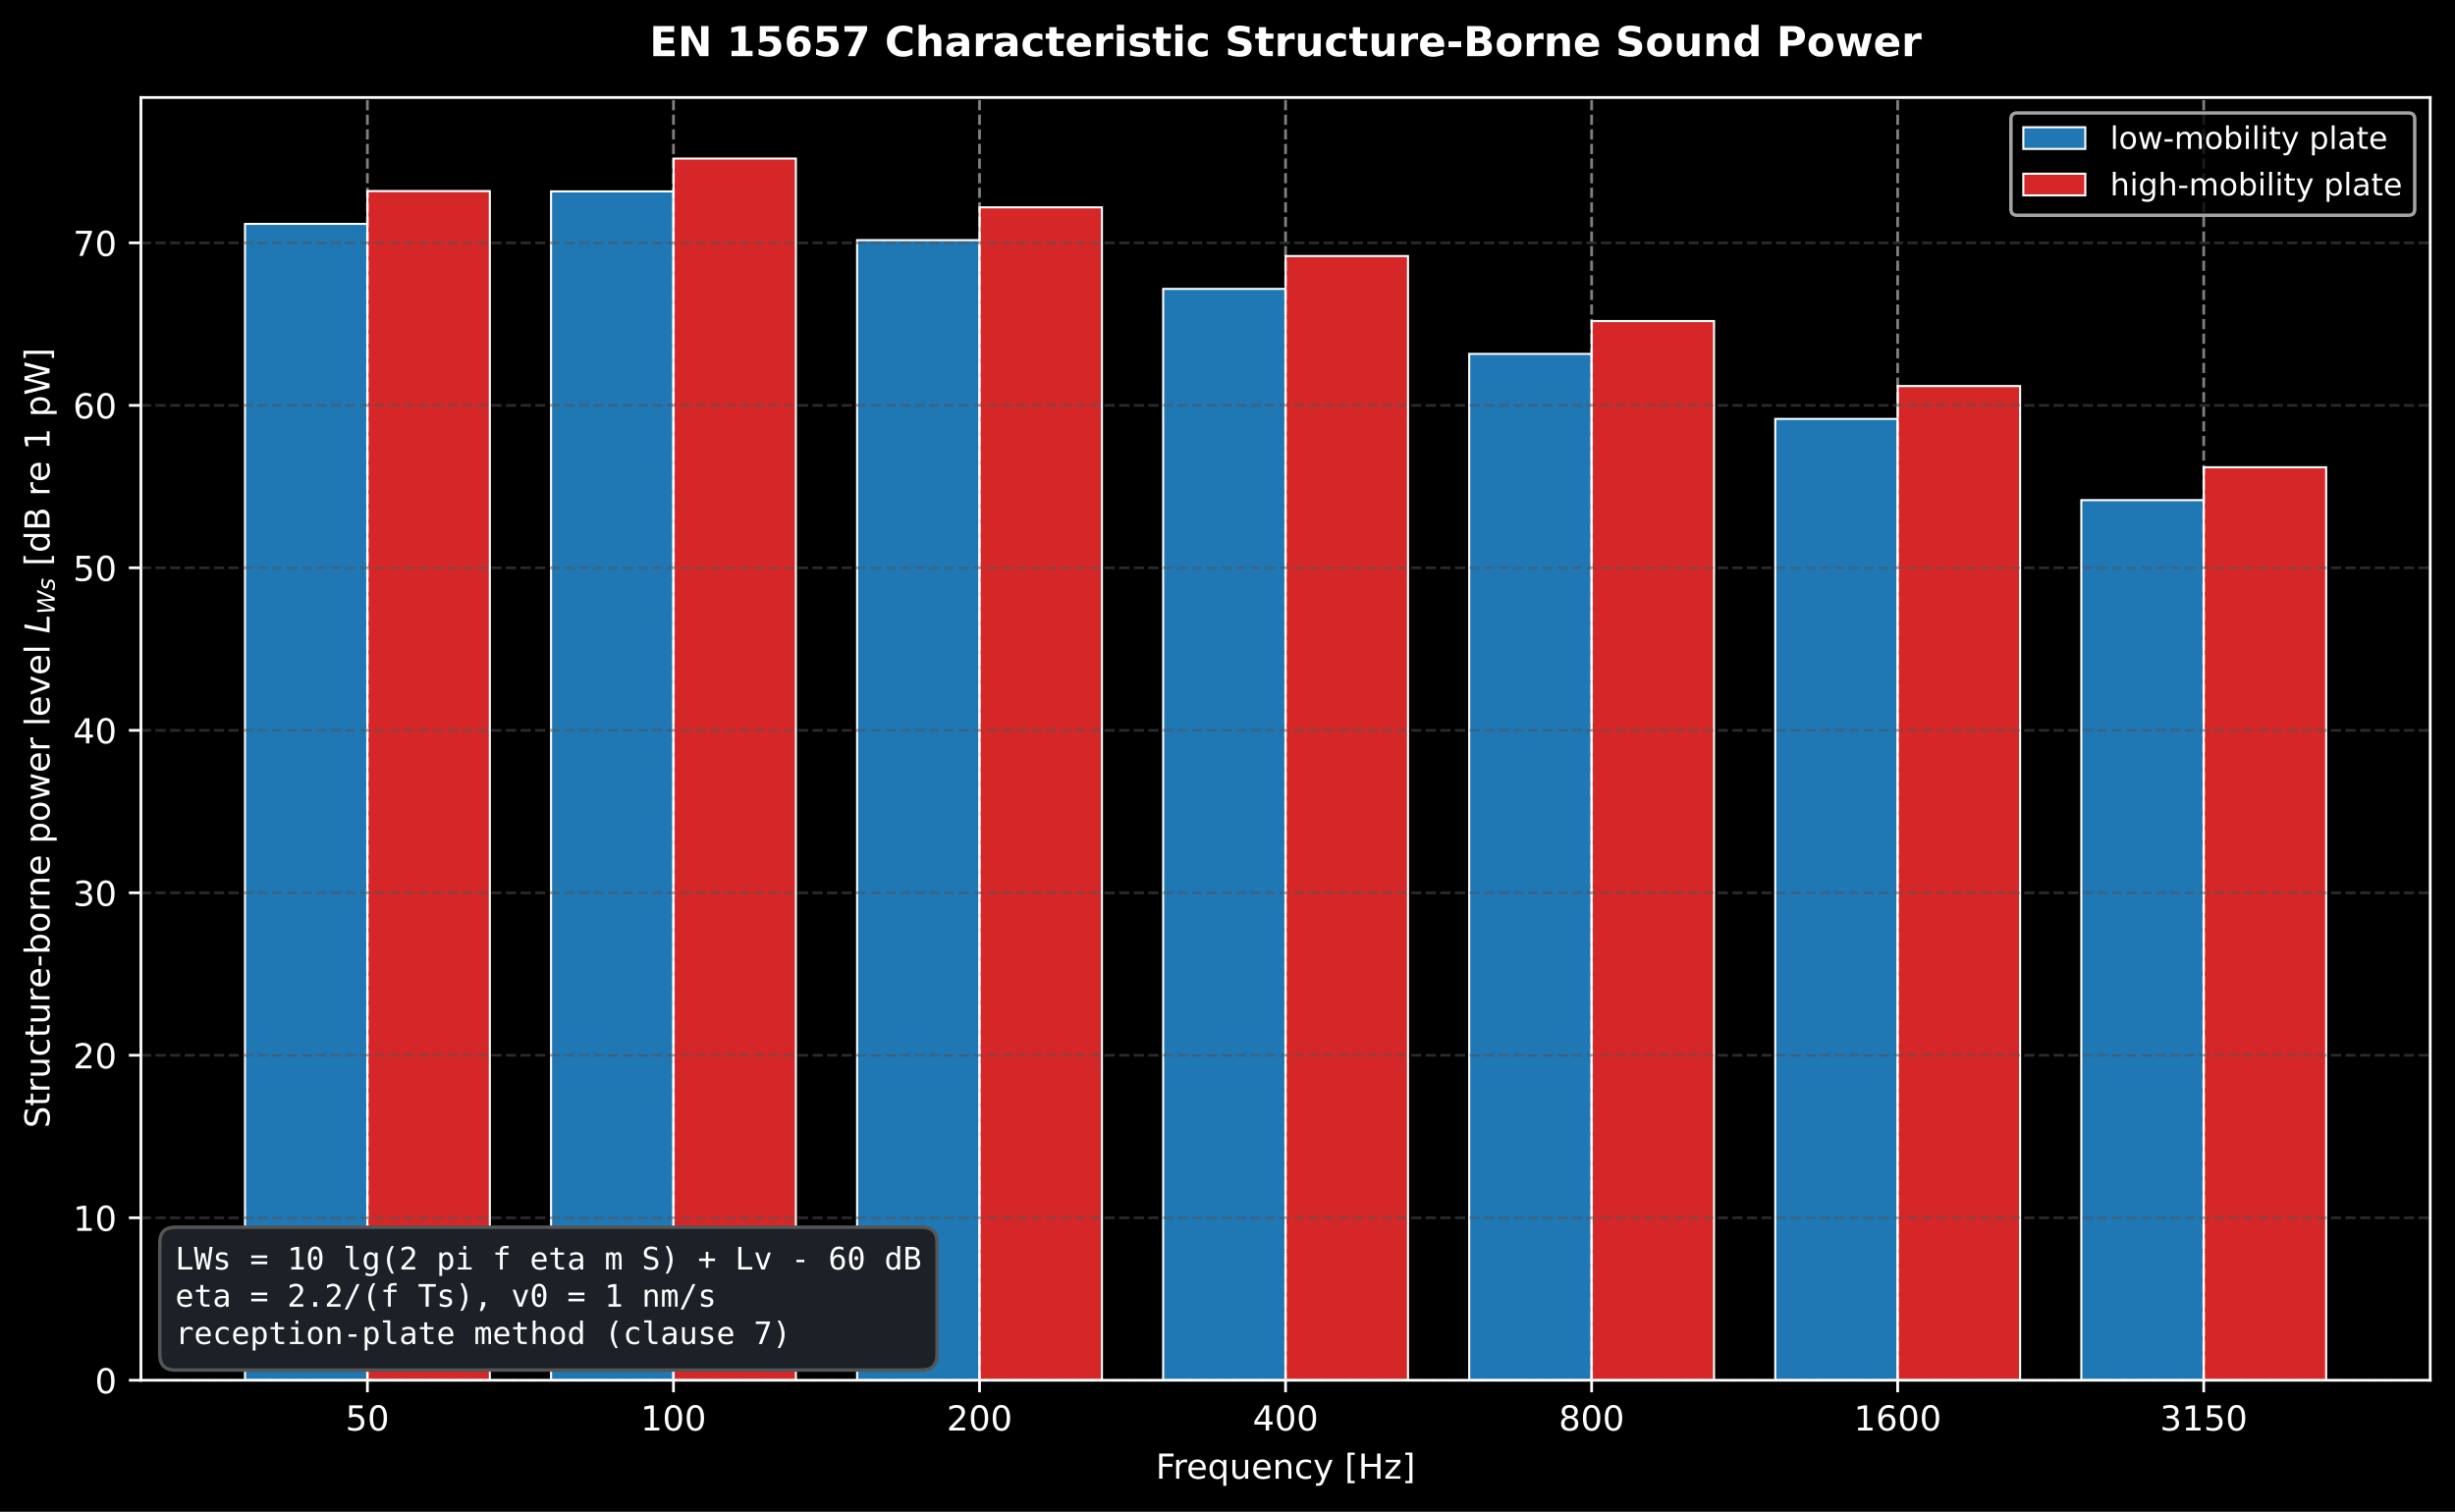
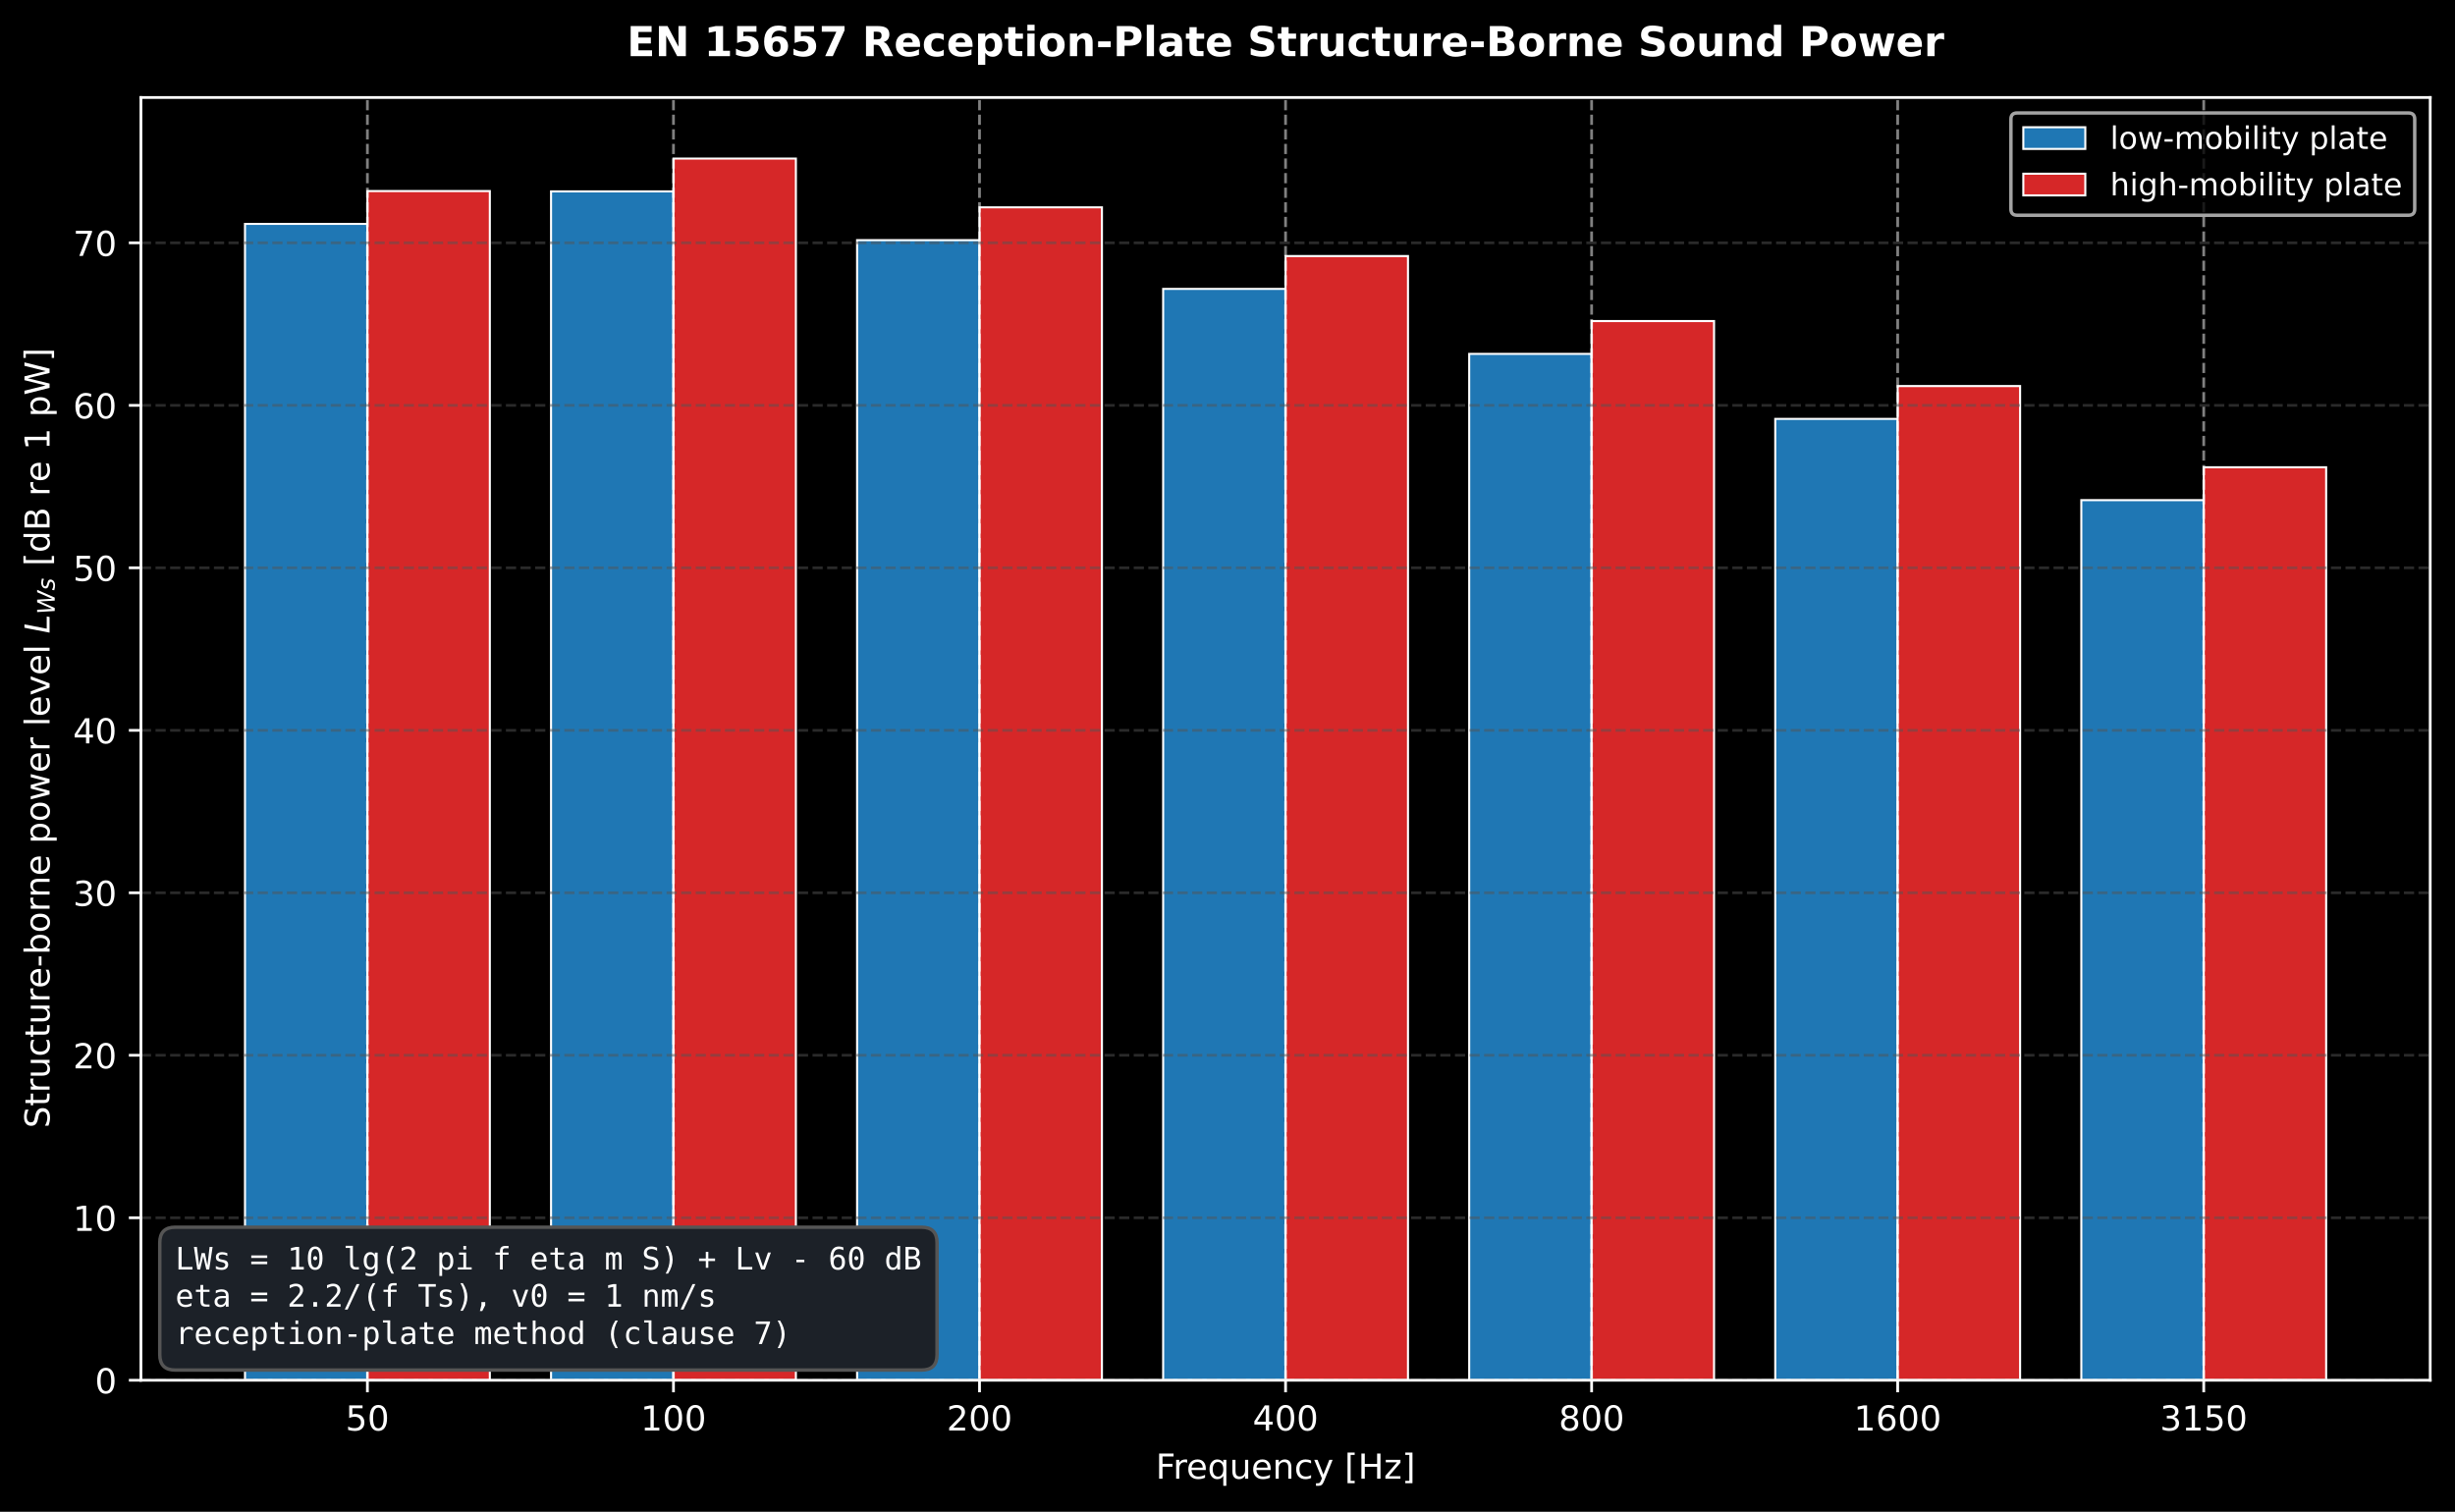
<svg xmlns="http://www.w3.org/2000/svg" xmlns:xlink="http://www.w3.org/1999/xlink" width="712.965pt" height="439.117pt" viewBox="0 0 712.965 439.117" version="1.1">
  <defs>
    <style type="text/css">*{stroke-linejoin: round; stroke-linecap: butt}</style>
  </defs>
  <g id="figure_1">
    <g id="patch_1">
      <path d="M 0 439.117  L 712.965 439.117  L 712.965 0  L 0 0  z " />
    </g>
    <g id="axes_1">
      <g id="patch_2">
        <path d="M 40.927 400.916  L 705.765 400.916  L 705.765 28.318  L 40.927 28.318  z " />
      </g>
      <g id="patch_3">
        <path d="M 71.147 400.916  L 106.7 400.916  L 106.7 65.036  L 71.147 65.036  z " clip-path="url(#p78f3a269c9)" style="fill: #1f77b4; stroke: #ffffff; stroke-width: 0.6; stroke-linejoin: miter" />
      </g>
      <g id="patch_4">
        <path d="M 160.029 400.916  L 195.582 400.916  L 195.582 55.597  L 160.029 55.597  z " clip-path="url(#p78f3a269c9)" style="fill: #1f77b4; stroke: #ffffff; stroke-width: 0.6; stroke-linejoin: miter" />
      </g>
      <g id="patch_5">
        <path d="M 248.911 400.916  L 284.464 400.916  L 284.464 69.756  L 248.911 69.756  z " clip-path="url(#p78f3a269c9)" style="fill: #1f77b4; stroke: #ffffff; stroke-width: 0.6; stroke-linejoin: miter" />
      </g>
      <g id="patch_6">
        <path d="M 337.793 400.916  L 373.346 400.916  L 373.346 83.915  L 337.793 83.915  z " clip-path="url(#p78f3a269c9)" style="fill: #1f77b4; stroke: #ffffff; stroke-width: 0.6; stroke-linejoin: miter" />
      </g>
      <g id="patch_7">
        <path d="M 426.675 400.916  L 462.228 400.916  L 462.228 102.793  L 426.675 102.793  z " clip-path="url(#p78f3a269c9)" style="fill: #1f77b4; stroke: #ffffff; stroke-width: 0.6; stroke-linejoin: miter" />
      </g>
      <g id="patch_8">
        <path d="M 515.557 400.916  L 551.11 400.916  L 551.11 121.672  L 515.557 121.672  z " clip-path="url(#p78f3a269c9)" style="fill: #1f77b4; stroke: #ffffff; stroke-width: 0.6; stroke-linejoin: miter" />
      </g>
      <g id="patch_9">
        <path d="M 604.439 400.916  L 639.992 400.916  L 639.992 145.27  L 604.439 145.27  z " clip-path="url(#p78f3a269c9)" style="fill: #1f77b4; stroke: #ffffff; stroke-width: 0.6; stroke-linejoin: miter" />
      </g>
      <g id="patch_10">
        <path d="M 106.7 400.916  L 142.253 400.916  L 142.253 55.5  L 106.7 55.5  z " clip-path="url(#p78f3a269c9)" style="fill: #d62728; stroke: #ffffff; stroke-width: 0.6; stroke-linejoin: miter" />
      </g>
      <g id="patch_11">
        <path d="M 195.582 400.916  L 231.135 400.916  L 231.135 46.061  L 195.582 46.061  z " clip-path="url(#p78f3a269c9)" style="fill: #d62728; stroke: #ffffff; stroke-width: 0.6; stroke-linejoin: miter" />
      </g>
      <g id="patch_12">
        <path d="M 284.464 400.916  L 320.017 400.916  L 320.017 60.22  L 284.464 60.22  z " clip-path="url(#p78f3a269c9)" style="fill: #d62728; stroke: #ffffff; stroke-width: 0.6; stroke-linejoin: miter" />
      </g>
      <g id="patch_13">
        <path d="M 373.346 400.916  L 408.899 400.916  L 408.899 74.378  L 373.346 74.378  z " clip-path="url(#p78f3a269c9)" style="fill: #d62728; stroke: #ffffff; stroke-width: 0.6; stroke-linejoin: miter" />
      </g>
      <g id="patch_14">
        <path d="M 462.228 400.916  L 497.781 400.916  L 497.781 93.257  L 462.228 93.257  z " clip-path="url(#p78f3a269c9)" style="fill: #d62728; stroke: #ffffff; stroke-width: 0.6; stroke-linejoin: miter" />
      </g>
      <g id="patch_15">
        <path d="M 551.11 400.916  L 586.663 400.916  L 586.663 112.135  L 551.11 112.135  z " clip-path="url(#p78f3a269c9)" style="fill: #d62728; stroke: #ffffff; stroke-width: 0.6; stroke-linejoin: miter" />
      </g>
      <g id="patch_16">
        <path d="M 639.992 400.916  L 675.545 400.916  L 675.545 135.733  L 639.992 135.733  z " clip-path="url(#p78f3a269c9)" style="fill: #d62728; stroke: #ffffff; stroke-width: 0.6; stroke-linejoin: miter" />
      </g>
      <g id="matplotlib.axis_1">
        <g id="xtick_1">
          <g id="line2d_1">
            <path d="M 106.7 400.916  L 106.7 28.318  " clip-path="url(#p78f3a269c9)" style="fill: none; stroke-dasharray: 2.96,1.28; stroke-dashoffset: 0; stroke: #ffffff; stroke-opacity: 0.5; stroke-width: 0.8" />
          </g>
          <g id="line2d_2">
            <defs>
              <path id="m8d14ee1197" d="M 0 0  L 0 3.5  " style="stroke: #ffffff; stroke-width: 0.8" />
            </defs>
            <g>
              <use xlink:href="#m8d14ee1197" x="106.7" y="400.916" style="fill: #ffffff; stroke: #ffffff; stroke-width: 0.8" />
            </g>
          </g>
          <g id="text_1">
            <text style="font-size: 10px; font-family: 'DejaVu Sans', 'Bitstream Vera Sans', 'Computer Modern Sans Serif', 'Lucida Grande', 'Verdana', 'Geneva', 'Lucid', 'Arial', 'Helvetica', 'Avant Garde', sans-serif; text-anchor: middle; fill: #ffffff" x="106.7" y="415.513" transform="rotate(-0 106.7001 415.5134)">50</text>
          </g>
        </g>
        <g id="xtick_2">
          <g id="line2d_3">
            <path d="M 195.582 400.916  L 195.582 28.318  " clip-path="url(#p78f3a269c9)" style="fill: none; stroke-dasharray: 2.96,1.28; stroke-dashoffset: 0; stroke: #ffffff; stroke-opacity: 0.5; stroke-width: 0.8" />
          </g>
          <g id="line2d_4">
            <g>
              <use xlink:href="#m8d14ee1197" x="195.582" y="400.916" style="fill: #ffffff; stroke: #ffffff; stroke-width: 0.8" />
            </g>
          </g>
          <g id="text_2">
            <text style="font-size: 10px; font-family: 'DejaVu Sans', 'Bitstream Vera Sans', 'Computer Modern Sans Serif', 'Lucida Grande', 'Verdana', 'Geneva', 'Lucid', 'Arial', 'Helvetica', 'Avant Garde', sans-serif; text-anchor: middle; fill: #ffffff" x="195.582" y="415.513" transform="rotate(-0 195.5821 415.5134)">100</text>
          </g>
        </g>
        <g id="xtick_3">
          <g id="line2d_5">
            <path d="M 284.464 400.916  L 284.464 28.318  " clip-path="url(#p78f3a269c9)" style="fill: none; stroke-dasharray: 2.96,1.28; stroke-dashoffset: 0; stroke: #ffffff; stroke-opacity: 0.5; stroke-width: 0.8" />
          </g>
          <g id="line2d_6">
            <g>
              <use xlink:href="#m8d14ee1197" x="284.464" y="400.916" style="fill: #ffffff; stroke: #ffffff; stroke-width: 0.8" />
            </g>
          </g>
          <g id="text_3">
            <text style="font-size: 10px; font-family: 'DejaVu Sans', 'Bitstream Vera Sans', 'Computer Modern Sans Serif', 'Lucida Grande', 'Verdana', 'Geneva', 'Lucid', 'Arial', 'Helvetica', 'Avant Garde', sans-serif; text-anchor: middle; fill: #ffffff" x="284.464" y="415.513" transform="rotate(-0 284.4641 415.5134)">200</text>
          </g>
        </g>
        <g id="xtick_4">
          <g id="line2d_7">
            <path d="M 373.346 400.916  L 373.346 28.318  " clip-path="url(#p78f3a269c9)" style="fill: none; stroke-dasharray: 2.96,1.28; stroke-dashoffset: 0; stroke: #ffffff; stroke-opacity: 0.5; stroke-width: 0.8" />
          </g>
          <g id="line2d_8">
            <g>
              <use xlink:href="#m8d14ee1197" x="373.346" y="400.916" style="fill: #ffffff; stroke: #ffffff; stroke-width: 0.8" />
            </g>
          </g>
          <g id="text_4">
            <text style="font-size: 10px; font-family: 'DejaVu Sans', 'Bitstream Vera Sans', 'Computer Modern Sans Serif', 'Lucida Grande', 'Verdana', 'Geneva', 'Lucid', 'Arial', 'Helvetica', 'Avant Garde', sans-serif; text-anchor: middle; fill: #ffffff" x="373.346" y="415.513" transform="rotate(-0 373.3462 415.5134)">400</text>
          </g>
        </g>
        <g id="xtick_5">
          <g id="line2d_9">
            <path d="M 462.228 400.916  L 462.228 28.318  " clip-path="url(#p78f3a269c9)" style="fill: none; stroke-dasharray: 2.96,1.28; stroke-dashoffset: 0; stroke: #ffffff; stroke-opacity: 0.5; stroke-width: 0.8" />
          </g>
          <g id="line2d_10">
            <g>
              <use xlink:href="#m8d14ee1197" x="462.228" y="400.916" style="fill: #ffffff; stroke: #ffffff; stroke-width: 0.8" />
            </g>
          </g>
          <g id="text_5">
            <text style="font-size: 10px; font-family: 'DejaVu Sans', 'Bitstream Vera Sans', 'Computer Modern Sans Serif', 'Lucida Grande', 'Verdana', 'Geneva', 'Lucid', 'Arial', 'Helvetica', 'Avant Garde', sans-serif; text-anchor: middle; fill: #ffffff" x="462.228" y="415.513" transform="rotate(-0 462.2282 415.5134)">800</text>
          </g>
        </g>
        <g id="xtick_6">
          <g id="line2d_11">
            <path d="M 551.11 400.916  L 551.11 28.318  " clip-path="url(#p78f3a269c9)" style="fill: none; stroke-dasharray: 2.96,1.28; stroke-dashoffset: 0; stroke: #ffffff; stroke-opacity: 0.5; stroke-width: 0.8" />
          </g>
          <g id="line2d_12">
            <g>
              <use xlink:href="#m8d14ee1197" x="551.11" y="400.916" style="fill: #ffffff; stroke: #ffffff; stroke-width: 0.8" />
            </g>
          </g>
          <g id="text_6">
            <text style="font-size: 10px; font-family: 'DejaVu Sans', 'Bitstream Vera Sans', 'Computer Modern Sans Serif', 'Lucida Grande', 'Verdana', 'Geneva', 'Lucid', 'Arial', 'Helvetica', 'Avant Garde', sans-serif; text-anchor: middle; fill: #ffffff" x="551.11" y="415.513" transform="rotate(-0 551.1103 415.5134)">1600</text>
          </g>
        </g>
        <g id="xtick_7">
          <g id="line2d_13">
            <path d="M 639.992 400.916  L 639.992 28.318  " clip-path="url(#p78f3a269c9)" style="fill: none; stroke-dasharray: 2.96,1.28; stroke-dashoffset: 0; stroke: #ffffff; stroke-opacity: 0.5; stroke-width: 0.8" />
          </g>
          <g id="line2d_14">
            <g>
              <use xlink:href="#m8d14ee1197" x="639.992" y="400.916" style="fill: #ffffff; stroke: #ffffff; stroke-width: 0.8" />
            </g>
          </g>
          <g id="text_7">
            <text style="font-size: 10px; font-family: 'DejaVu Sans', 'Bitstream Vera Sans', 'Computer Modern Sans Serif', 'Lucida Grande', 'Verdana', 'Geneva', 'Lucid', 'Arial', 'Helvetica', 'Avant Garde', sans-serif; text-anchor: middle; fill: #ffffff" x="639.992" y="415.513" transform="rotate(-0 639.9923 415.5134)">3150</text>
          </g>
        </g>
        <g id="text_8">
          <text style="font-size: 10px; font-family: 'DejaVu Sans', 'Bitstream Vera Sans', 'Computer Modern Sans Serif', 'Lucida Grande', 'Verdana', 'Geneva', 'Lucid', 'Arial', 'Helvetica', 'Avant Garde', sans-serif; text-anchor: middle; fill: #ffffff" x="373.346" y="429.514" transform="rotate(-0 373.3462 429.5142)">Frequency [Hz]</text>
        </g>
      </g>
      <g id="matplotlib.axis_2">
        <g id="ytick_1">
          <g id="line2d_15">
            <path d="M 40.927 400.916  L 705.765 400.916  " clip-path="url(#p78f3a269c9)" style="fill: none; stroke-dasharray: 2.96,1.28; stroke-dashoffset: 0; stroke: #555555; stroke-opacity: 0.5; stroke-width: 0.8" />
          </g>
          <g id="line2d_16">
            <defs>
              <path id="m5e07181663" d="M 0 0  L -3.5 0  " style="stroke: #ffffff; stroke-width: 0.8" />
            </defs>
            <g>
              <use xlink:href="#m5e07181663" x="40.927" y="400.916" style="fill: #ffffff; stroke: #ffffff; stroke-width: 0.8" />
            </g>
          </g>
          <g id="text_9">
            <text style="font-size: 10px; font-family: 'DejaVu Sans', 'Bitstream Vera Sans', 'Computer Modern Sans Serif', 'Lucida Grande', 'Verdana', 'Geneva', 'Lucid', 'Arial', 'Helvetica', 'Avant Garde', sans-serif; text-anchor: end; fill: #ffffff" x="33.927" y="404.715" transform="rotate(-0 33.92734 404.7146)">0</text>
          </g>
        </g>
        <g id="ytick_2">
          <g id="line2d_17">
            <path d="M 40.927 353.72  L 705.765 353.72  " clip-path="url(#p78f3a269c9)" style="fill: none; stroke-dasharray: 2.96,1.28; stroke-dashoffset: 0; stroke: #555555; stroke-opacity: 0.5; stroke-width: 0.8" />
          </g>
          <g id="line2d_18">
            <g>
              <use xlink:href="#m5e07181663" x="40.927" y="353.72" style="fill: #ffffff; stroke: #ffffff; stroke-width: 0.8" />
            </g>
          </g>
          <g id="text_10">
            <text style="font-size: 10px; font-family: 'DejaVu Sans', 'Bitstream Vera Sans', 'Computer Modern Sans Serif', 'Lucida Grande', 'Verdana', 'Geneva', 'Lucid', 'Arial', 'Helvetica', 'Avant Garde', sans-serif; text-anchor: end; fill: #ffffff" x="33.927" y="357.519" transform="rotate(-0 33.92734 357.5186)">10</text>
          </g>
        </g>
        <g id="ytick_3">
          <g id="line2d_19">
            <path d="M 40.927 306.524  L 705.765 306.524  " clip-path="url(#p78f3a269c9)" style="fill: none; stroke-dasharray: 2.96,1.28; stroke-dashoffset: 0; stroke: #555555; stroke-opacity: 0.5; stroke-width: 0.8" />
          </g>
          <g id="line2d_20">
            <g>
              <use xlink:href="#m5e07181663" x="40.927" y="306.524" style="fill: #ffffff; stroke: #ffffff; stroke-width: 0.8" />
            </g>
          </g>
          <g id="text_11">
            <text style="font-size: 10px; font-family: 'DejaVu Sans', 'Bitstream Vera Sans', 'Computer Modern Sans Serif', 'Lucida Grande', 'Verdana', 'Geneva', 'Lucid', 'Arial', 'Helvetica', 'Avant Garde', sans-serif; text-anchor: end; fill: #ffffff" x="33.927" y="310.323" transform="rotate(-0 33.92734 310.3227)">20</text>
          </g>
        </g>
        <g id="ytick_4">
          <g id="line2d_21">
            <path d="M 40.927 259.328  L 705.765 259.328  " clip-path="url(#p78f3a269c9)" style="fill: none; stroke-dasharray: 2.96,1.28; stroke-dashoffset: 0; stroke: #555555; stroke-opacity: 0.5; stroke-width: 0.8" />
          </g>
          <g id="line2d_22">
            <g>
              <use xlink:href="#m5e07181663" x="40.927" y="259.328" style="fill: #ffffff; stroke: #ffffff; stroke-width: 0.8" />
            </g>
          </g>
          <g id="text_12">
            <text style="font-size: 10px; font-family: 'DejaVu Sans', 'Bitstream Vera Sans', 'Computer Modern Sans Serif', 'Lucida Grande', 'Verdana', 'Geneva', 'Lucid', 'Arial', 'Helvetica', 'Avant Garde', sans-serif; text-anchor: end; fill: #ffffff" x="33.927" y="263.127" transform="rotate(-0 33.92734 263.1267)">30</text>
          </g>
        </g>
        <g id="ytick_5">
          <g id="line2d_23">
            <path d="M 40.927 212.132  L 705.765 212.132  " clip-path="url(#p78f3a269c9)" style="fill: none; stroke-dasharray: 2.96,1.28; stroke-dashoffset: 0; stroke: #555555; stroke-opacity: 0.5; stroke-width: 0.8" />
          </g>
          <g id="line2d_24">
            <g>
              <use xlink:href="#m5e07181663" x="40.927" y="212.132" style="fill: #ffffff; stroke: #ffffff; stroke-width: 0.8" />
            </g>
          </g>
          <g id="text_13">
            <text style="font-size: 10px; font-family: 'DejaVu Sans', 'Bitstream Vera Sans', 'Computer Modern Sans Serif', 'Lucida Grande', 'Verdana', 'Geneva', 'Lucid', 'Arial', 'Helvetica', 'Avant Garde', sans-serif; text-anchor: end; fill: #ffffff" x="33.927" y="215.931" transform="rotate(-0 33.92734 215.9307)">40</text>
          </g>
        </g>
        <g id="ytick_6">
          <g id="line2d_25">
            <path d="M 40.927 164.936  L 705.765 164.936  " clip-path="url(#p78f3a269c9)" style="fill: none; stroke-dasharray: 2.96,1.28; stroke-dashoffset: 0; stroke: #555555; stroke-opacity: 0.5; stroke-width: 0.8" />
          </g>
          <g id="line2d_26">
            <g>
              <use xlink:href="#m5e07181663" x="40.927" y="164.936" style="fill: #ffffff; stroke: #ffffff; stroke-width: 0.8" />
            </g>
          </g>
          <g id="text_14">
            <text style="font-size: 10px; font-family: 'DejaVu Sans', 'Bitstream Vera Sans', 'Computer Modern Sans Serif', 'Lucida Grande', 'Verdana', 'Geneva', 'Lucid', 'Arial', 'Helvetica', 'Avant Garde', sans-serif; text-anchor: end; fill: #ffffff" x="33.927" y="168.735" transform="rotate(-0 33.92734 168.7347)">50</text>
          </g>
        </g>
        <g id="ytick_7">
          <g id="line2d_27">
            <path d="M 40.927 117.74  L 705.765 117.74  " clip-path="url(#p78f3a269c9)" style="fill: none; stroke-dasharray: 2.96,1.28; stroke-dashoffset: 0; stroke: #555555; stroke-opacity: 0.5; stroke-width: 0.8" />
          </g>
          <g id="line2d_28">
            <g>
              <use xlink:href="#m5e07181663" x="40.927" y="117.74" style="fill: #ffffff; stroke: #ffffff; stroke-width: 0.8" />
            </g>
          </g>
          <g id="text_15">
            <text style="font-size: 10px; font-family: 'DejaVu Sans', 'Bitstream Vera Sans', 'Computer Modern Sans Serif', 'Lucida Grande', 'Verdana', 'Geneva', 'Lucid', 'Arial', 'Helvetica', 'Avant Garde', sans-serif; text-anchor: end; fill: #ffffff" x="33.927" y="121.539" transform="rotate(-0 33.92734 121.5388)">60</text>
          </g>
        </g>
        <g id="ytick_8">
          <g id="line2d_29">
            <path d="M 40.927 70.544  L 705.765 70.544  " clip-path="url(#p78f3a269c9)" style="fill: none; stroke-dasharray: 2.96,1.28; stroke-dashoffset: 0; stroke: #555555; stroke-opacity: 0.5; stroke-width: 0.8" />
          </g>
          <g id="line2d_30">
            <g>
              <use xlink:href="#m5e07181663" x="40.927" y="70.544" style="fill: #ffffff; stroke: #ffffff; stroke-width: 0.8" />
            </g>
          </g>
          <g id="text_16">
            <text style="font-size: 10px; font-family: 'DejaVu Sans', 'Bitstream Vera Sans', 'Computer Modern Sans Serif', 'Lucida Grande', 'Verdana', 'Geneva', 'Lucid', 'Arial', 'Helvetica', 'Avant Garde', sans-serif; text-anchor: end; fill: #ffffff" x="33.927" y="74.343" transform="rotate(-0 33.92734 74.34279)">70</text>
          </g>
        </g>
        <g id="text_17">
          <g style="fill: #ffffff" transform="translate(14.8 327.667) rotate(-90)">
            <text>
              <tspan x="0" y="-0.406" style="font-size: 10px; font-family: 'DejaVu Sans'; fill: #ffffff">S</tspan>
              <tspan x="6.348" y="-0.406" style="font-size: 10px; font-family: 'DejaVu Sans'; fill: #ffffff">t</tspan>
              <tspan x="10.269" y="-0.406" style="font-size: 10px; font-family: 'DejaVu Sans'; fill: #ffffff">r</tspan>
              <tspan x="14.38" y="-0.406" style="font-size: 10px; font-family: 'DejaVu Sans'; fill: #ffffff">u</tspan>
              <tspan x="20.718" y="-0.406" style="font-size: 10px; font-family: 'DejaVu Sans'; fill: #ffffff">c</tspan>
              <tspan x="26.216" y="-0.406" style="font-size: 10px; font-family: 'DejaVu Sans'; fill: #ffffff">t</tspan>
              <tspan x="30.137" y="-0.406" style="font-size: 10px; font-family: 'DejaVu Sans'; fill: #ffffff">u</tspan>
              <tspan x="36.475" y="-0.406" style="font-size: 10px; font-family: 'DejaVu Sans'; fill: #ffffff">r</tspan>
              <tspan x="40.586" y="-0.406" style="font-size: 10px; font-family: 'DejaVu Sans'; fill: #ffffff">e</tspan>
              <tspan x="46.738" y="-0.406" style="font-size: 10px; font-family: 'DejaVu Sans'; fill: #ffffff">-</tspan>
              <tspan x="50.347" y="-0.406" style="font-size: 10px; font-family: 'DejaVu Sans'; fill: #ffffff">b</tspan>
              <tspan x="56.694" y="-0.406" style="font-size: 10px; font-family: 'DejaVu Sans'; fill: #ffffff">o</tspan>
              <tspan x="62.812" y="-0.406" style="font-size: 10px; font-family: 'DejaVu Sans'; fill: #ffffff">r</tspan>
              <tspan x="66.924" y="-0.406" style="font-size: 10px; font-family: 'DejaVu Sans'; fill: #ffffff">n</tspan>
              <tspan x="73.262" y="-0.406" style="font-size: 10px; font-family: 'DejaVu Sans'; fill: #ffffff">e</tspan>
              <tspan x="79.414" y="-0.406" style="font-size: 10px; font-family: 'DejaVu Sans'; fill: #ffffff"> </tspan>
              <tspan x="82.593" y="-0.406" style="font-size: 10px; font-family: 'DejaVu Sans'; fill: #ffffff">p</tspan>
              <tspan x="88.94" y="-0.406" style="font-size: 10px; font-family: 'DejaVu Sans'; fill: #ffffff">o</tspan>
              <tspan x="95.059" y="-0.406" style="font-size: 10px; font-family: 'DejaVu Sans'; fill: #ffffff">w</tspan>
              <tspan x="103.237" y="-0.406" style="font-size: 10px; font-family: 'DejaVu Sans'; fill: #ffffff">e</tspan>
              <tspan x="109.39" y="-0.406" style="font-size: 10px; font-family: 'DejaVu Sans'; fill: #ffffff">r</tspan>
              <tspan x="113.501" y="-0.406" style="font-size: 10px; font-family: 'DejaVu Sans'; fill: #ffffff"> </tspan>
              <tspan x="116.68" y="-0.406" style="font-size: 10px; font-family: 'DejaVu Sans'; fill: #ffffff">l</tspan>
              <tspan x="119.458" y="-0.406" style="font-size: 10px; font-family: 'DejaVu Sans'; fill: #ffffff">e</tspan>
              <tspan x="125.61" y="-0.406" style="font-size: 10px; font-family: 'DejaVu Sans'; fill: #ffffff">v</tspan>
              <tspan x="131.528" y="-0.406" style="font-size: 10px; font-family: 'DejaVu Sans'; fill: #ffffff">e</tspan>
              <tspan x="137.681" y="-0.406" style="font-size: 10px; font-family: 'DejaVu Sans'; fill: #ffffff">l</tspan>
              <tspan x="140.459" y="-0.406" style="font-size: 10px; font-family: 'DejaVu Sans'; fill: #ffffff"> </tspan>
              <tspan x="160.051" y="-0.406" style="font-size: 10px; font-family: 'DejaVu Sans'; fill: #ffffff"> </tspan>
              <tspan x="163.229" y="-0.406" style="font-size: 10px; font-family: 'DejaVu Sans'; fill: #ffffff">[</tspan>
              <tspan x="167.131" y="-0.406" style="font-size: 10px; font-family: 'DejaVu Sans'; fill: #ffffff">d</tspan>
              <tspan x="173.479" y="-0.406" style="font-size: 10px; font-family: 'DejaVu Sans'; fill: #ffffff">B</tspan>
              <tspan x="180.339" y="-0.406" style="font-size: 10px; font-family: 'DejaVu Sans'; fill: #ffffff"> </tspan>
              <tspan x="183.518" y="-0.406" style="font-size: 10px; font-family: 'DejaVu Sans'; fill: #ffffff">r</tspan>
              <tspan x="187.629" y="-0.406" style="font-size: 10px; font-family: 'DejaVu Sans'; fill: #ffffff">e</tspan>
              <tspan x="193.781" y="-0.406" style="font-size: 10px; font-family: 'DejaVu Sans'; fill: #ffffff"> </tspan>
              <tspan x="196.96" y="-0.406" style="font-size: 10px; font-family: 'DejaVu Sans'; fill: #ffffff">1</tspan>
              <tspan x="203.322" y="-0.406" style="font-size: 10px; font-family: 'DejaVu Sans'; fill: #ffffff"> </tspan>
              <tspan x="206.501" y="-0.406" style="font-size: 10px; font-family: 'DejaVu Sans'; fill: #ffffff">p</tspan>
              <tspan x="212.849" y="-0.406" style="font-size: 10px; font-family: 'DejaVu Sans'; fill: #ffffff">W</tspan>
              <tspan x="222.736" y="-0.406" style="font-size: 10px; font-family: 'DejaVu Sans'; fill: #ffffff">]</tspan>
              <tspan x="143.638" y="-0.406" style="font-style: oblique; font-size: 10px; font-family: 'DejaVu Sans'; fill: #ffffff">L</tspan>
              <tspan x="149.209" y="1.094" style="font-style: oblique; font-size: 7px; font-family: 'DejaVu Sans'; fill: #ffffff">W</tspan>
              <tspan x="156.13" y="1.094" style="font-style: oblique; font-size: 7px; font-family: 'DejaVu Sans'; fill: #ffffff">s</tspan>
            </text>
          </g>
        </g>
      </g>
      <g id="patch_17">
        <path d="M 40.927 400.916  L 40.927 28.318  " style="fill: none; stroke: #ffffff; stroke-width: 0.8; stroke-linejoin: miter; stroke-linecap: square" />
      </g>
      <g id="patch_18">
        <path d="M 705.765 400.916  L 705.765 28.318  " style="fill: none; stroke: #ffffff; stroke-width: 0.8; stroke-linejoin: miter; stroke-linecap: square" />
      </g>
      <g id="patch_19">
        <path d="M 40.927 400.916  L 705.765 400.916  " style="fill: none; stroke: #ffffff; stroke-width: 0.8; stroke-linejoin: miter; stroke-linecap: square" />
      </g>
      <g id="patch_20">
        <path d="M 40.927 28.318  L 705.765 28.318  " style="fill: none; stroke: #ffffff; stroke-width: 0.8; stroke-linejoin: miter; stroke-linecap: square" />
      </g>
      <g id="text_18">
        <g id="patch_21">
          <path d="M 50.9 397.964  L 267.631 397.964  Q 272.131 397.964 272.131 393.464  L 272.131 360.961  Q 272.131 356.461 267.631 356.461  L 50.9 356.461  Q 46.4 356.461 46.4 360.961  L 46.4 393.464  Q 46.4 397.964 50.9 397.964  z " style="fill: #1c2128; stroke: #555555; stroke-linejoin: miter" />
        </g>
        <text style="font-size: 9px; font-family: 'DejaVu Sans Mono', 'Bitstream Vera Sans Mono', 'Computer Modern Typewriter', 'Andale Mono', 'Nimbus Mono L', 'Courier New', 'Courier', 'Fixed', 'Terminal', monospace; fill: #ffffff" transform="translate(50.89991 368.7481)">LWs = 10 lg(2 pi f eta m S) + Lv - 60 dB</text>
        <text style="font-size: 9px; font-family: 'DejaVu Sans Mono', 'Bitstream Vera Sans Mono', 'Computer Modern Typewriter', 'Andale Mono', 'Nimbus Mono L', 'Courier New', 'Courier', 'Fixed', 'Terminal', monospace; fill: #ffffff" transform="translate(50.89991 379.5506)">eta = 2.2/(f Ts),  v0 = 1 nm/s</text>
        <text style="font-size: 9px; font-family: 'DejaVu Sans Mono', 'Bitstream Vera Sans Mono', 'Computer Modern Typewriter', 'Andale Mono', 'Nimbus Mono L', 'Courier New', 'Courier', 'Fixed', 'Terminal', monospace; fill: #ffffff" transform="translate(50.89991 390.4008)">reception-plate method (clause 7)</text>
      </g>
      <g id="text_19">
-         <text style="font-weight: 700; font-size: 12px; font-family: 'DejaVu Sans', 'Bitstream Vera Sans', 'Computer Modern Sans Serif', 'Lucida Grande', 'Verdana', 'Geneva', 'Lucid', 'Arial', 'Helvetica', 'Avant Garde', sans-serif; text-anchor: middle; fill: #ffffff" x="373.346" y="16.318" transform="rotate(-0 373.3462 16.31812)">EN 15657 Characteristic Structure-Borne Sound Power</text>
+         <text style="font-weight: 700; font-size: 12px; font-family: 'DejaVu Sans', 'Bitstream Vera Sans', 'Computer Modern Sans Serif', 'Lucida Grande', 'Verdana', 'Geneva', 'Lucid', 'Arial', 'Helvetica', 'Avant Garde', sans-serif; text-anchor: middle; fill: #ffffff" x="373.346" y="16.318" transform="rotate(-0 373.3462 16.31812)">EN 15657 Reception-Plate Structure-Borne Sound Power</text>
      </g>
      <g id="legend_1">
        <g id="patch_22">
          <path d="M 585.798 62.52  L 699.465 62.52  Q 701.265 62.52 701.265 60.72  L 701.265 34.618  Q 701.265 32.818 699.465 32.818  L 585.798 32.818  Q 583.998 32.818 583.998 34.618  L 583.998 60.72  Q 583.998 62.52 585.798 62.52  z " style="opacity: 0.8; stroke: #cccccc; stroke-linejoin: miter" />
        </g>
        <g id="patch_23">
          <path d="M 587.598 43.257  L 605.598 43.257  L 605.598 36.957  L 587.598 36.957  z " style="fill: #1f77b4; stroke: #ffffff; stroke-width: 0.6; stroke-linejoin: miter" />
        </g>
        <g id="text_20">
          <text style="font-size: 9px; font-family: 'DejaVu Sans', 'Bitstream Vera Sans', 'Computer Modern Sans Serif', 'Lucida Grande', 'Verdana', 'Geneva', 'Lucid', 'Arial', 'Helvetica', 'Avant Garde', sans-serif; text-anchor: start; fill: #ffffff" x="612.798" y="43.257" transform="rotate(-0 612.7978 43.25672)">low-mobility plate</text>
        </g>
        <g id="patch_24">
          <path d="M 587.598 56.757  L 605.598 56.757  L 605.598 50.457  L 587.598 50.457  z " style="fill: #d62728; stroke: #ffffff; stroke-width: 0.6; stroke-linejoin: miter" />
        </g>
        <g id="text_21">
          <text style="font-size: 9px; font-family: 'DejaVu Sans', 'Bitstream Vera Sans', 'Computer Modern Sans Serif', 'Lucida Grande', 'Verdana', 'Geneva', 'Lucid', 'Arial', 'Helvetica', 'Avant Garde', sans-serif; text-anchor: start; fill: #ffffff" x="612.798" y="56.757" transform="rotate(-0 612.7978 56.75742)">high-mobility plate</text>
        </g>
      </g>
    </g>
  </g>
  <defs>
    <clipPath id="p78f3a269c9">
      <rect x="40.927" y="28.318" width="664.838" height="372.598" />
    </clipPath>
  </defs>
</svg>
